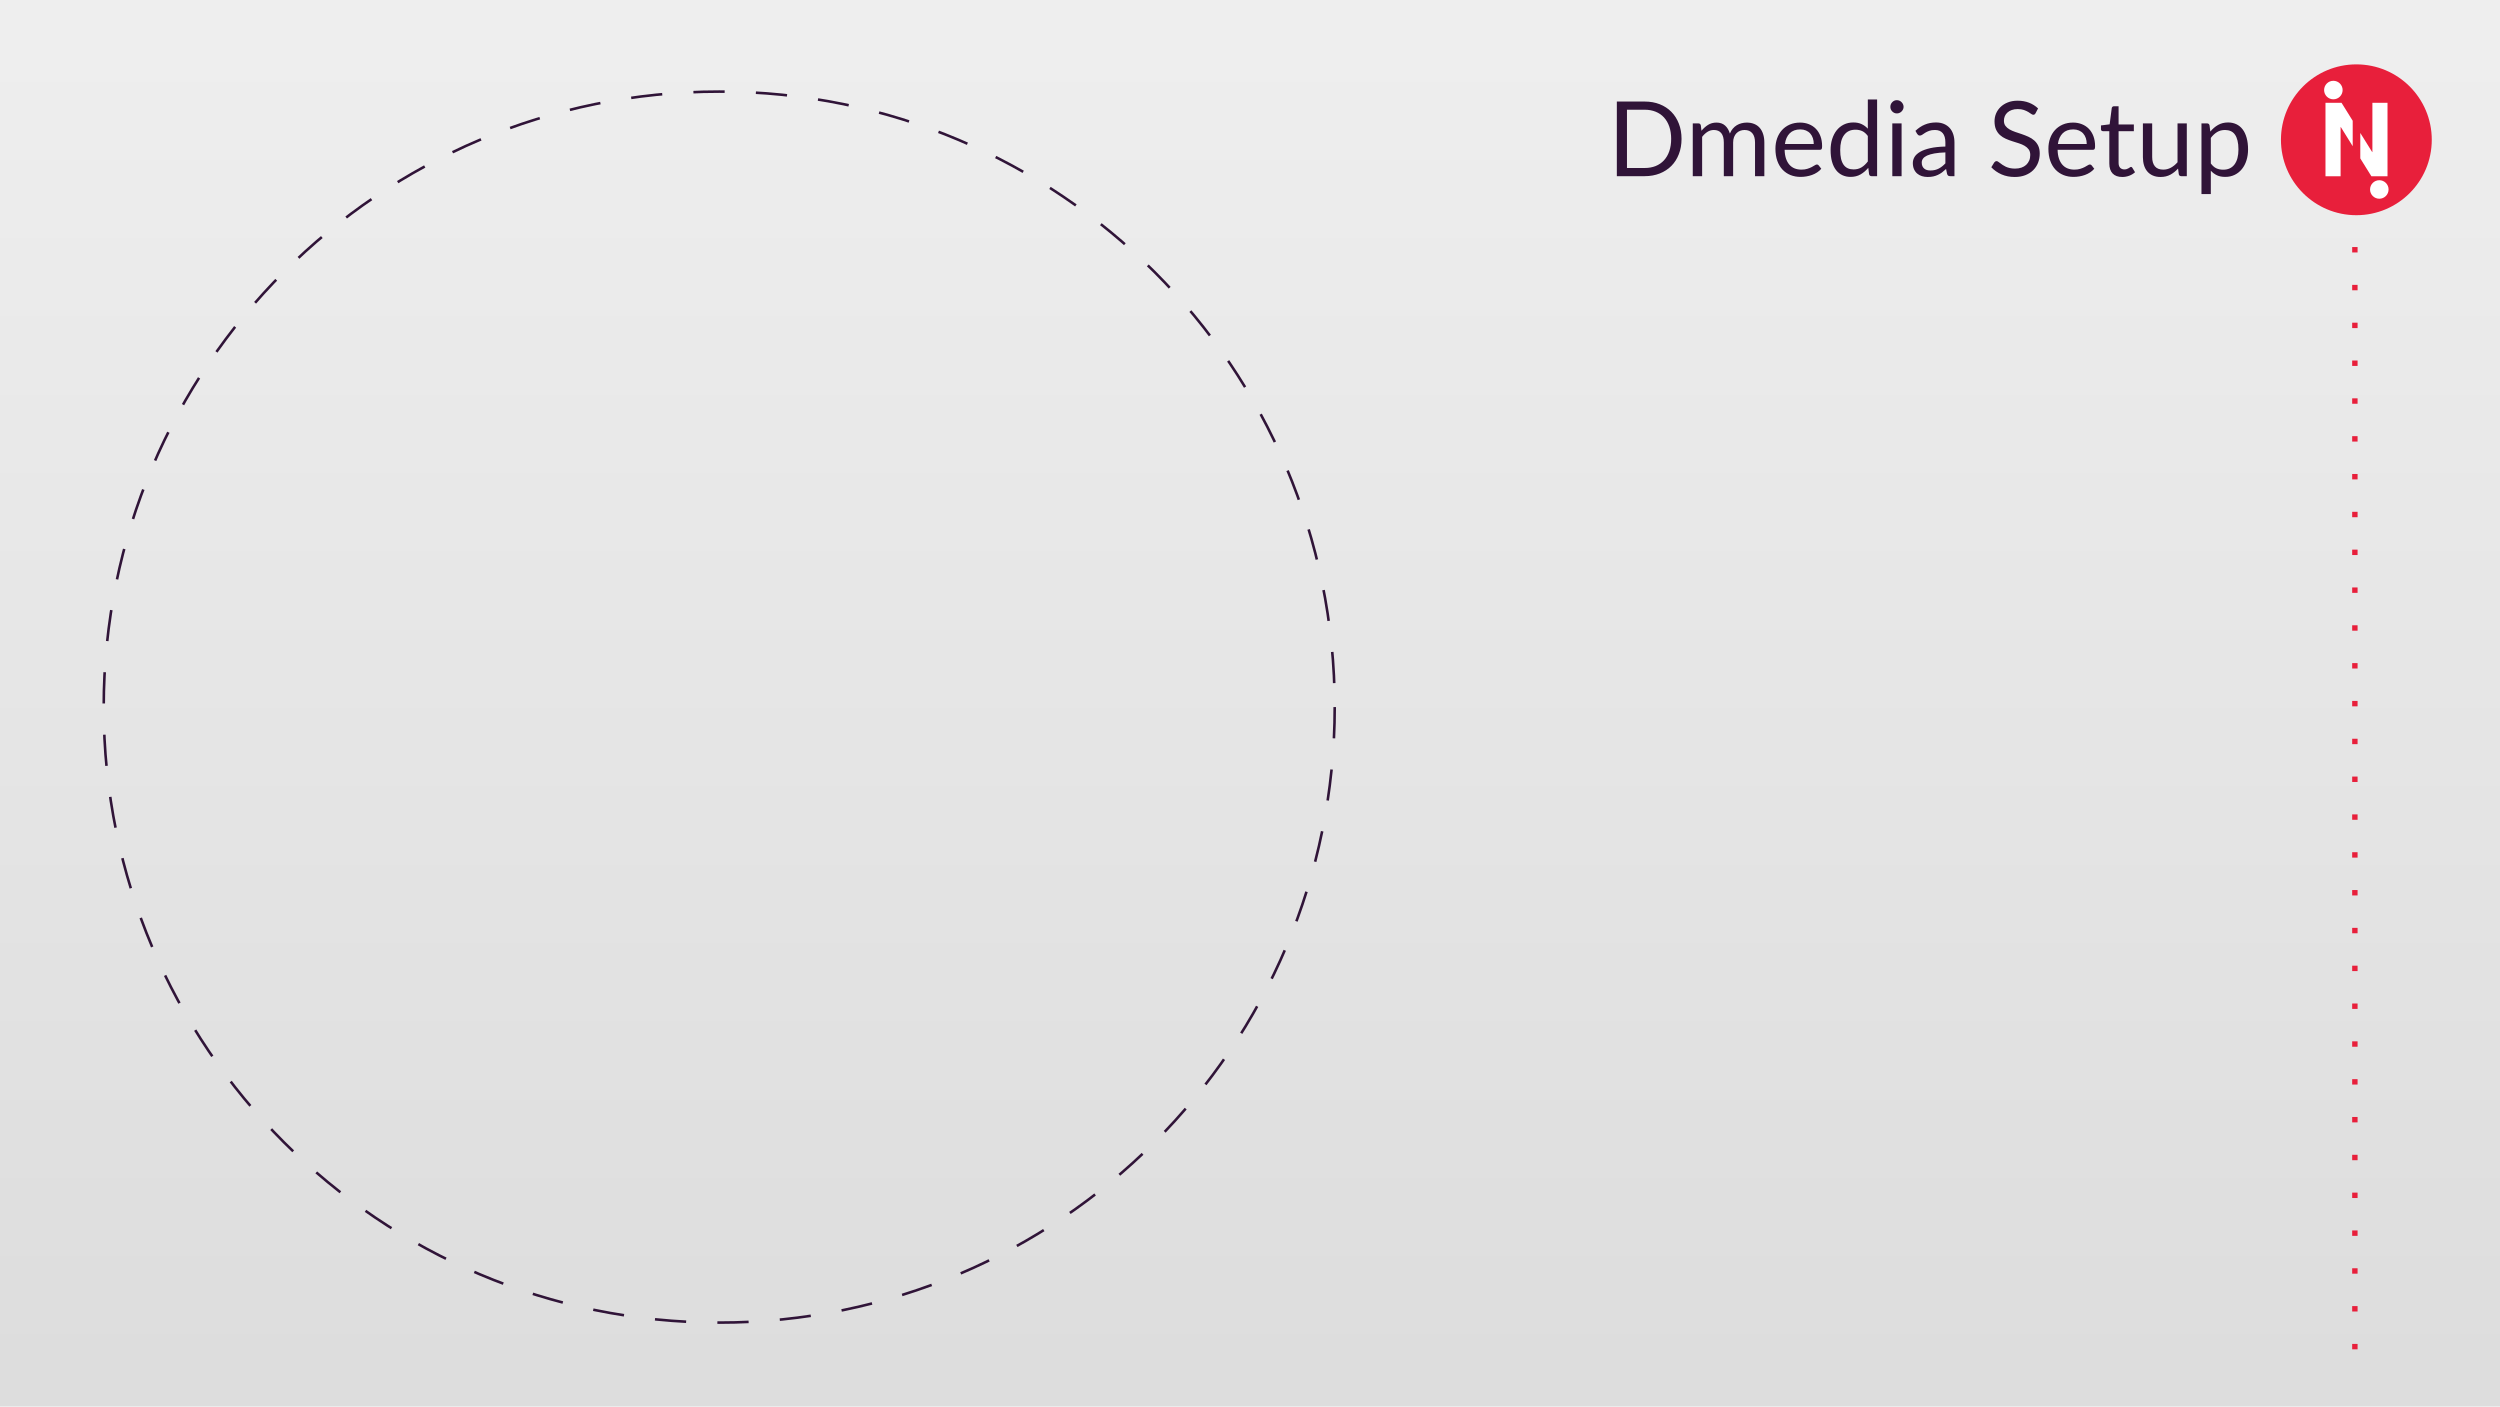
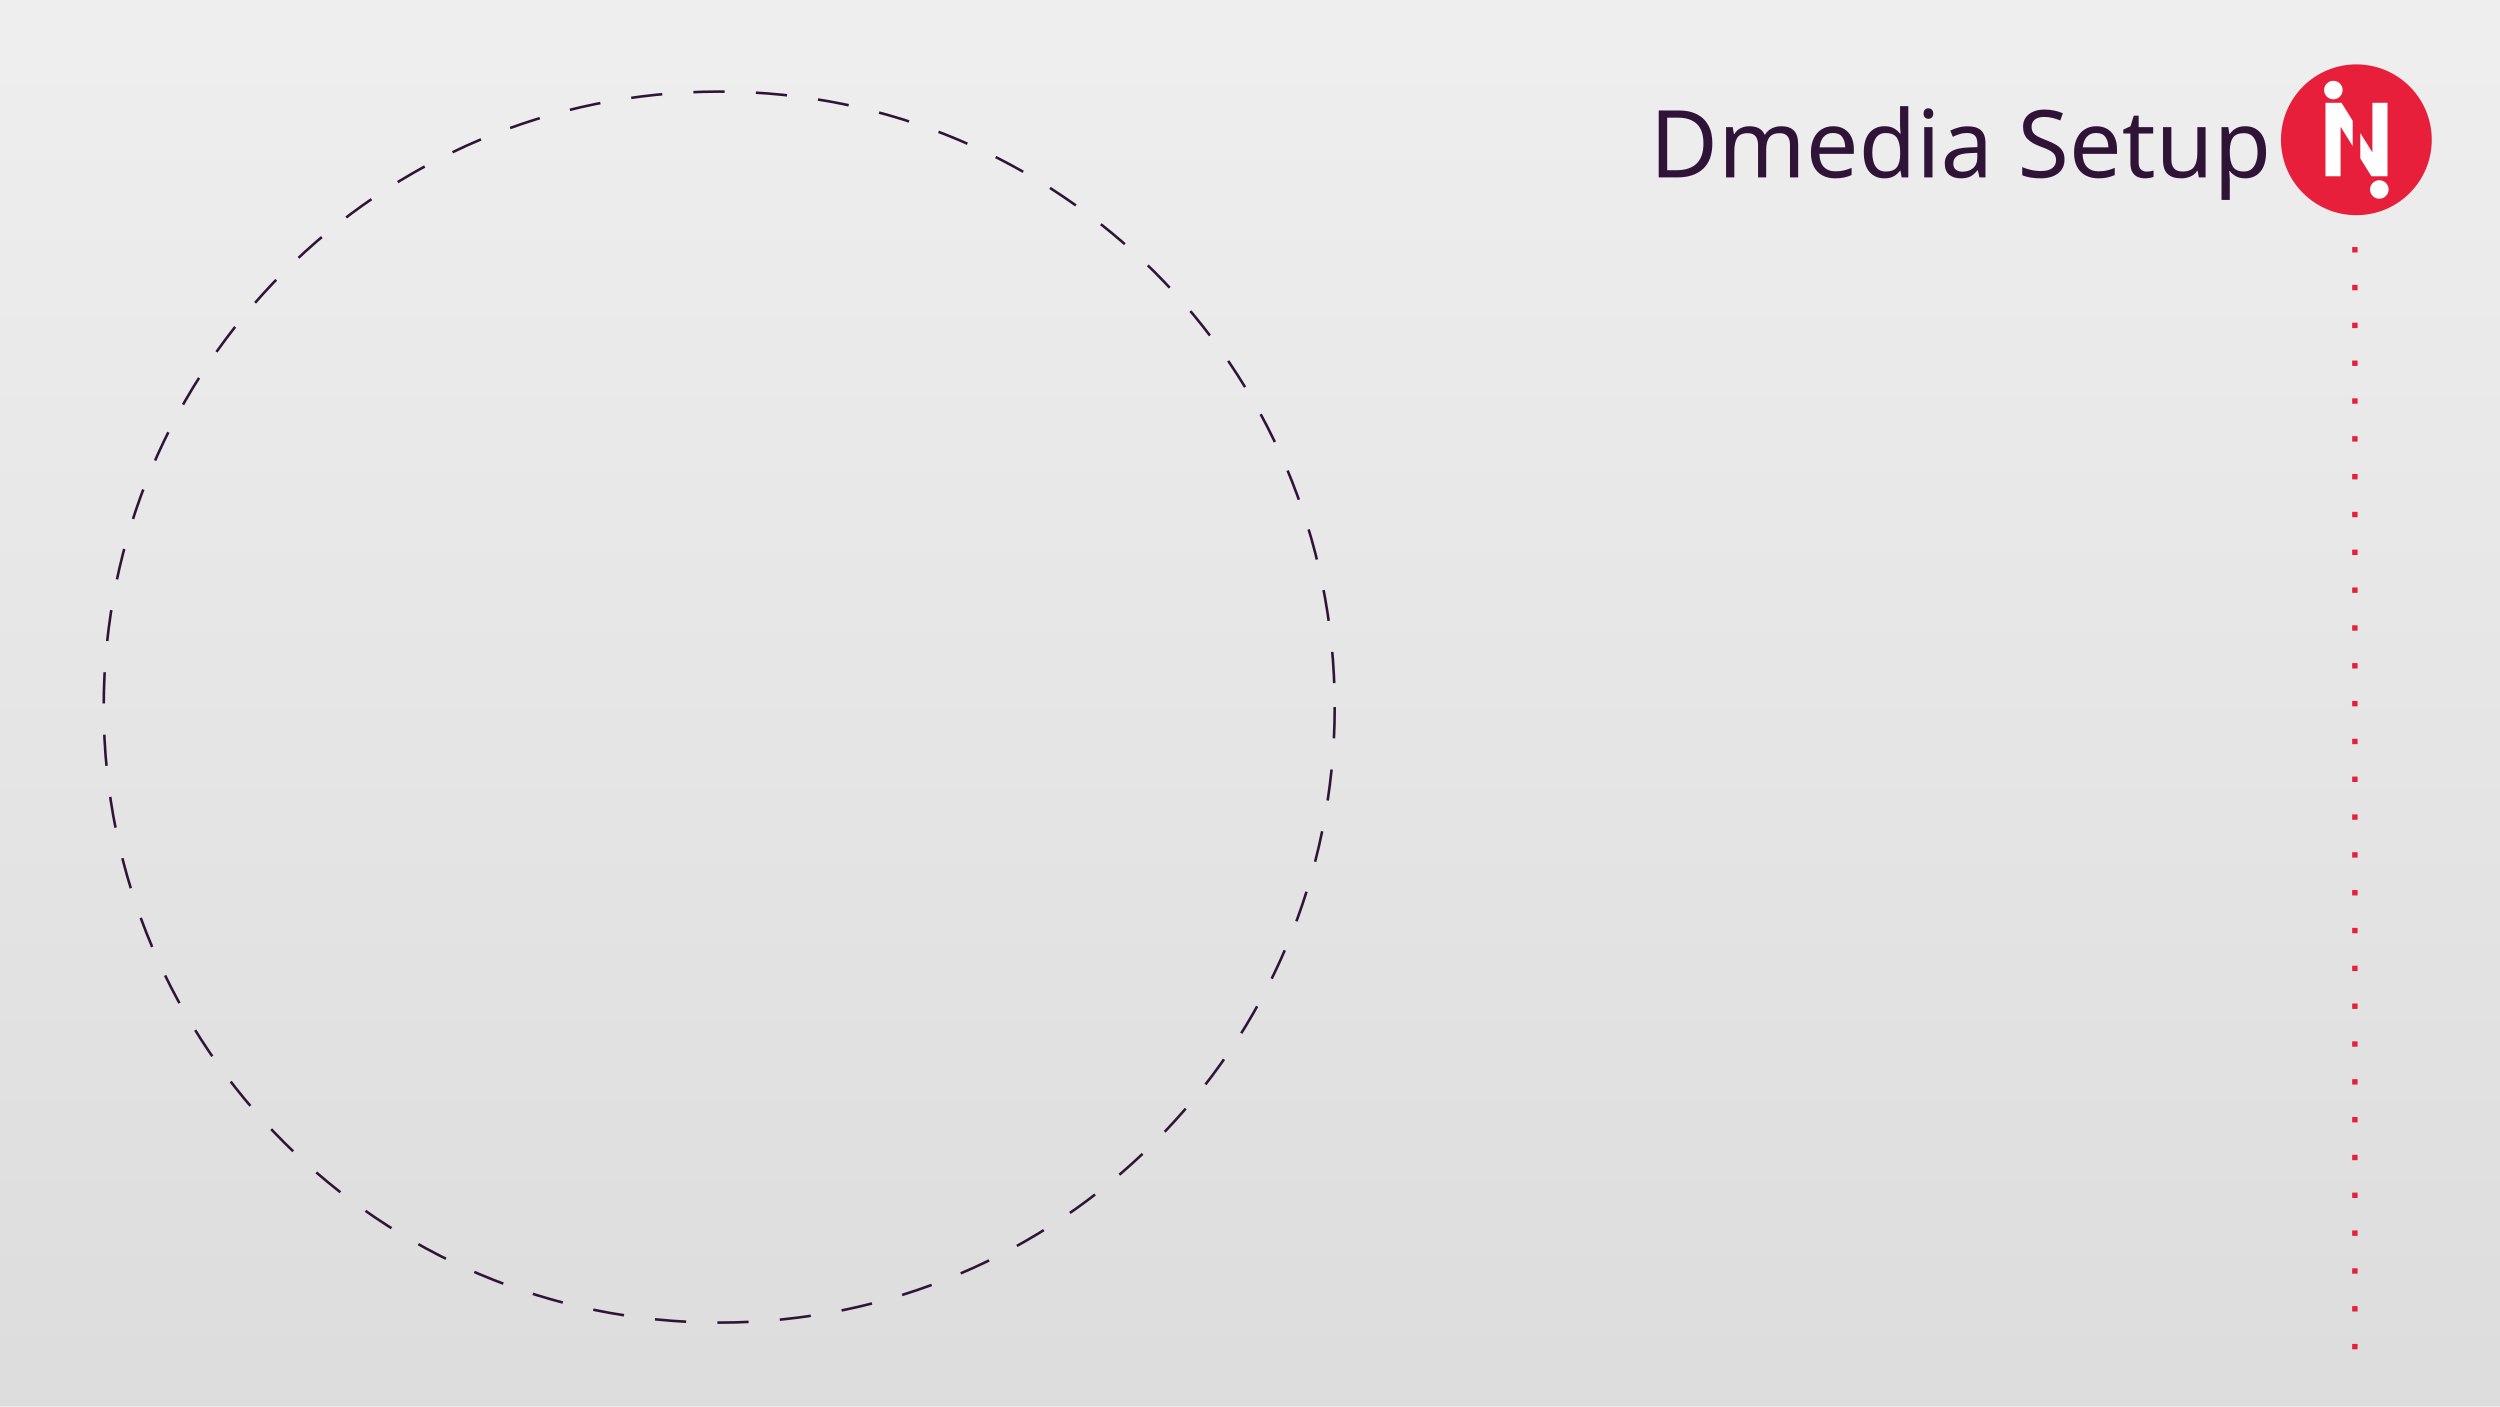
<svg xmlns="http://www.w3.org/2000/svg" xmlns:xlink="http://www.w3.org/1999/xlink" width="960" height="540" id="svg2" version="1.1">
  <defs id="defs4">
    <linearGradient id="linearGradient3803">
      <stop style="stop-color:#eeeeee;stop-opacity:1;" offset="0" id="stop3805" />
      <stop style="stop-color:#dddddd;stop-opacity:1;" offset="1" id="stop3807" />
    </linearGradient>
    <linearGradient id="linearGradient3759">
      <stop style="stop-color:#505050;stop-opacity:1;" offset="0" id="stop3761" />
      <stop style="stop-color:#4b4b4b;stop-opacity:1" offset="1" id="stop3763" />
    </linearGradient>
    <linearGradient id="linearGradient3080">
      <stop style="stop-color:#505050;stop-opacity:1;" offset="0" id="stop3082" />
      <stop style="stop-color:#4b4b4b;stop-opacity:1" offset="1" id="stop3084" />
    </linearGradient>
    <linearGradient xlink:href="#linearGradient3759" id="linearGradient3172" gradientUnits="userSpaceOnUse" gradientTransform="matrix(1.386667,0,0,1,-50.09817,278.0255)" x1="233" y1="463.362" x2="233" y2="508.65" />
    <linearGradient xlink:href="#linearGradient3759" id="linearGradient3175" gradientUnits="userSpaceOnUse" gradientTransform="matrix(1.386667,0,0,1,-50.09817,328.0255)" x1="233" y1="463.362" x2="233" y2="508.65" />
    <linearGradient xlink:href="#linearGradient3803" id="linearGradient3178" gradientUnits="userSpaceOnUse" x1="441" y1="198.362" x2="441" y2="606.367" gradientTransform="matrix(1.333333,0,0,1.2529,-17.33333,280.1219)" />
    <linearGradient xlink:href="#linearGradient3759" id="linearGradient3024" gradientUnits="userSpaceOnUse" gradientTransform="matrix(1.386667,0,0,1,-50.09817,278.0255)" x1="233" y1="463.362" x2="233" y2="508.65" />
    <linearGradient xlink:href="#linearGradient3759" id="linearGradient3026" gradientUnits="userSpaceOnUse" gradientTransform="matrix(1.386667,0,0,1,-50.09817,328.0255)" x1="233" y1="463.362" x2="233" y2="508.65" />
    <linearGradient xlink:href="#linearGradient3759" id="linearGradient3787" gradientUnits="userSpaceOnUse" gradientTransform="matrix(1.386667,0,0,1,-50.09817,278.0255)" x1="233" y1="463.362" x2="233" y2="508.65" />
    <linearGradient xlink:href="#linearGradient3759" id="linearGradient3790" gradientUnits="userSpaceOnUse" gradientTransform="matrix(1.923894,0,0,1.387424,-160.5488,60.20719)" x1="233" y1="463.362" x2="233" y2="508.65" />
  </defs>
  <g id="layer1" transform="translate(0,-512.3622)">
    <rect style="fill:url(#linearGradient3178);fill-opacity:1;stroke:none" id="rect2985" width="960" height="540" x="0" y="512.362" />
    <path style="fill:none;stroke:#301438;stroke-width:0.751;stroke-miterlimit:4;stroke-opacity:1;stroke-dasharray:9.012, 9.012;stroke-dashoffset:0" id="path3789" d="m 419,387.862 c 0,98.031 -79.469,177.5 -177.5,177.5 -98.031,0 -177.5,-79.469 -177.5,-177.5 0,-98.031 79.469,-177.5 177.5,-177.5 98.031,0 177.5,79.469 177.5,177.5 z" transform="matrix(1.331569,0,0,1.331569,-45.39876,267.4224)" />
    <path style="fill:none;stroke:#e81f3b;stroke-width:2.075;stroke-linecap:butt;stroke-linejoin:miter;stroke-miterlimit:4;stroke-opacity:1;stroke-dasharray:2.075, 12.449;stroke-dashoffset:0" d="m 904.272,607.23 0,425.726" id="path3797" />
    <g transform="matrix(0.1206605,0,0,0.1206605,873.9534,539.0133)" id="g3005">
      <path style="fill:#e81f3b;fill-opacity:1;stroke:none" id="path5924" d="M 545,240 C 545,364.264 444.264,465 320,465 195.736,465 95,364.264 95,240 95,115.736 195.736,15 320,15 444.264,15 545,115.736 545,240 z" transform="matrix(1.066667,0,0,1.066667,-85.33333,-32)" />
      <path style="font-size:144px;font-style:normal;font-variant:normal;font-weight:bold;font-stretch:normal;text-align:start;line-height:125%;letter-spacing:0px;word-spacing:0px;writing-mode:lr-tb;text-anchor:start;fill:#ffffff;fill-opacity:1;stroke:none;font-family:Helvetica Neue LT Com;-inkscape-font-specification:Helvetica Neue LT Com Bold" d="m 157.74,106.263 0,233.73 48.117,0 0,-156.483 0.685,0 37.835,60.934 0,-81.017 -35.574,-57.165 -51.064,0 z m 149.286,0 0,156.825 -0.685,0 -37.836,-60.866 0,81.017 35.231,56.753 51.407,0 0,-233.73 -48.117,0 z" id="path4023" />
      <path transform="matrix(2.193362,0,0,2.193362,-1651.942,-440.8435)" d="m 849.942,230.952 c 0,7.42 -6.015,13.435 -13.435,13.435 -7.42,0 -13.435,-6.015 -13.435,-13.435 0,-7.42 6.015,-13.435 13.435,-13.435 7.42,0 13.435,6.015 13.435,13.435 z" id="path4025" style="fill:#ffffff;fill-opacity:1;stroke:none" />
      <path style="fill:#ffffff;fill-opacity:1;stroke:none" id="path4027" d="m 849.942,230.952 c 0,7.42 -6.015,13.435 -13.435,13.435 -7.42,0 -13.435,-6.015 -13.435,-13.435 0,-7.42 6.015,-13.435 13.435,-13.435 7.42,0 13.435,6.015 13.435,13.435 z" transform="matrix(2.193362,0,0,2.193362,-1505.73,-124.4515)" />
    </g>
-     <text xml:space="preserve" style="font-size:40px;font-style:normal;font-variant:normal;font-weight:normal;font-stretch:normal;line-height:125%;letter-spacing:0px;word-spacing:0px;fill:#301438;fill-opacity:1;stroke:none;font-family:Lato;-inkscape-font-specification:Lato" x="617.211" y="580.012" id="text3776">
-       <tspan id="tspan3778" x="617.211" y="580.012">Dmedia Setup</tspan>
+     <text xml:space="preserve" style="font-size:40px;font-style:normal;font-variant:normal;font-weight:normal;font-stretch:normal;line-height:125%;letter-spacing:0px;word-spacing:0px;fill:#301438;fill-opacity:1;stroke:none;font-family:Lato;-inkscape-font-specification:Lato" x="633.466" y="580.49" id="text3776">
+       <tspan id="tspan3778" x="633.466" y="580.49" style="font-size:36px;font-style:normal;font-variant:normal;font-weight:normal;font-stretch:normal;font-family:Ubuntu;-inkscape-font-specification:Ubuntu">Dmedia Setup</tspan>
    </text>
  </g>
</svg>
